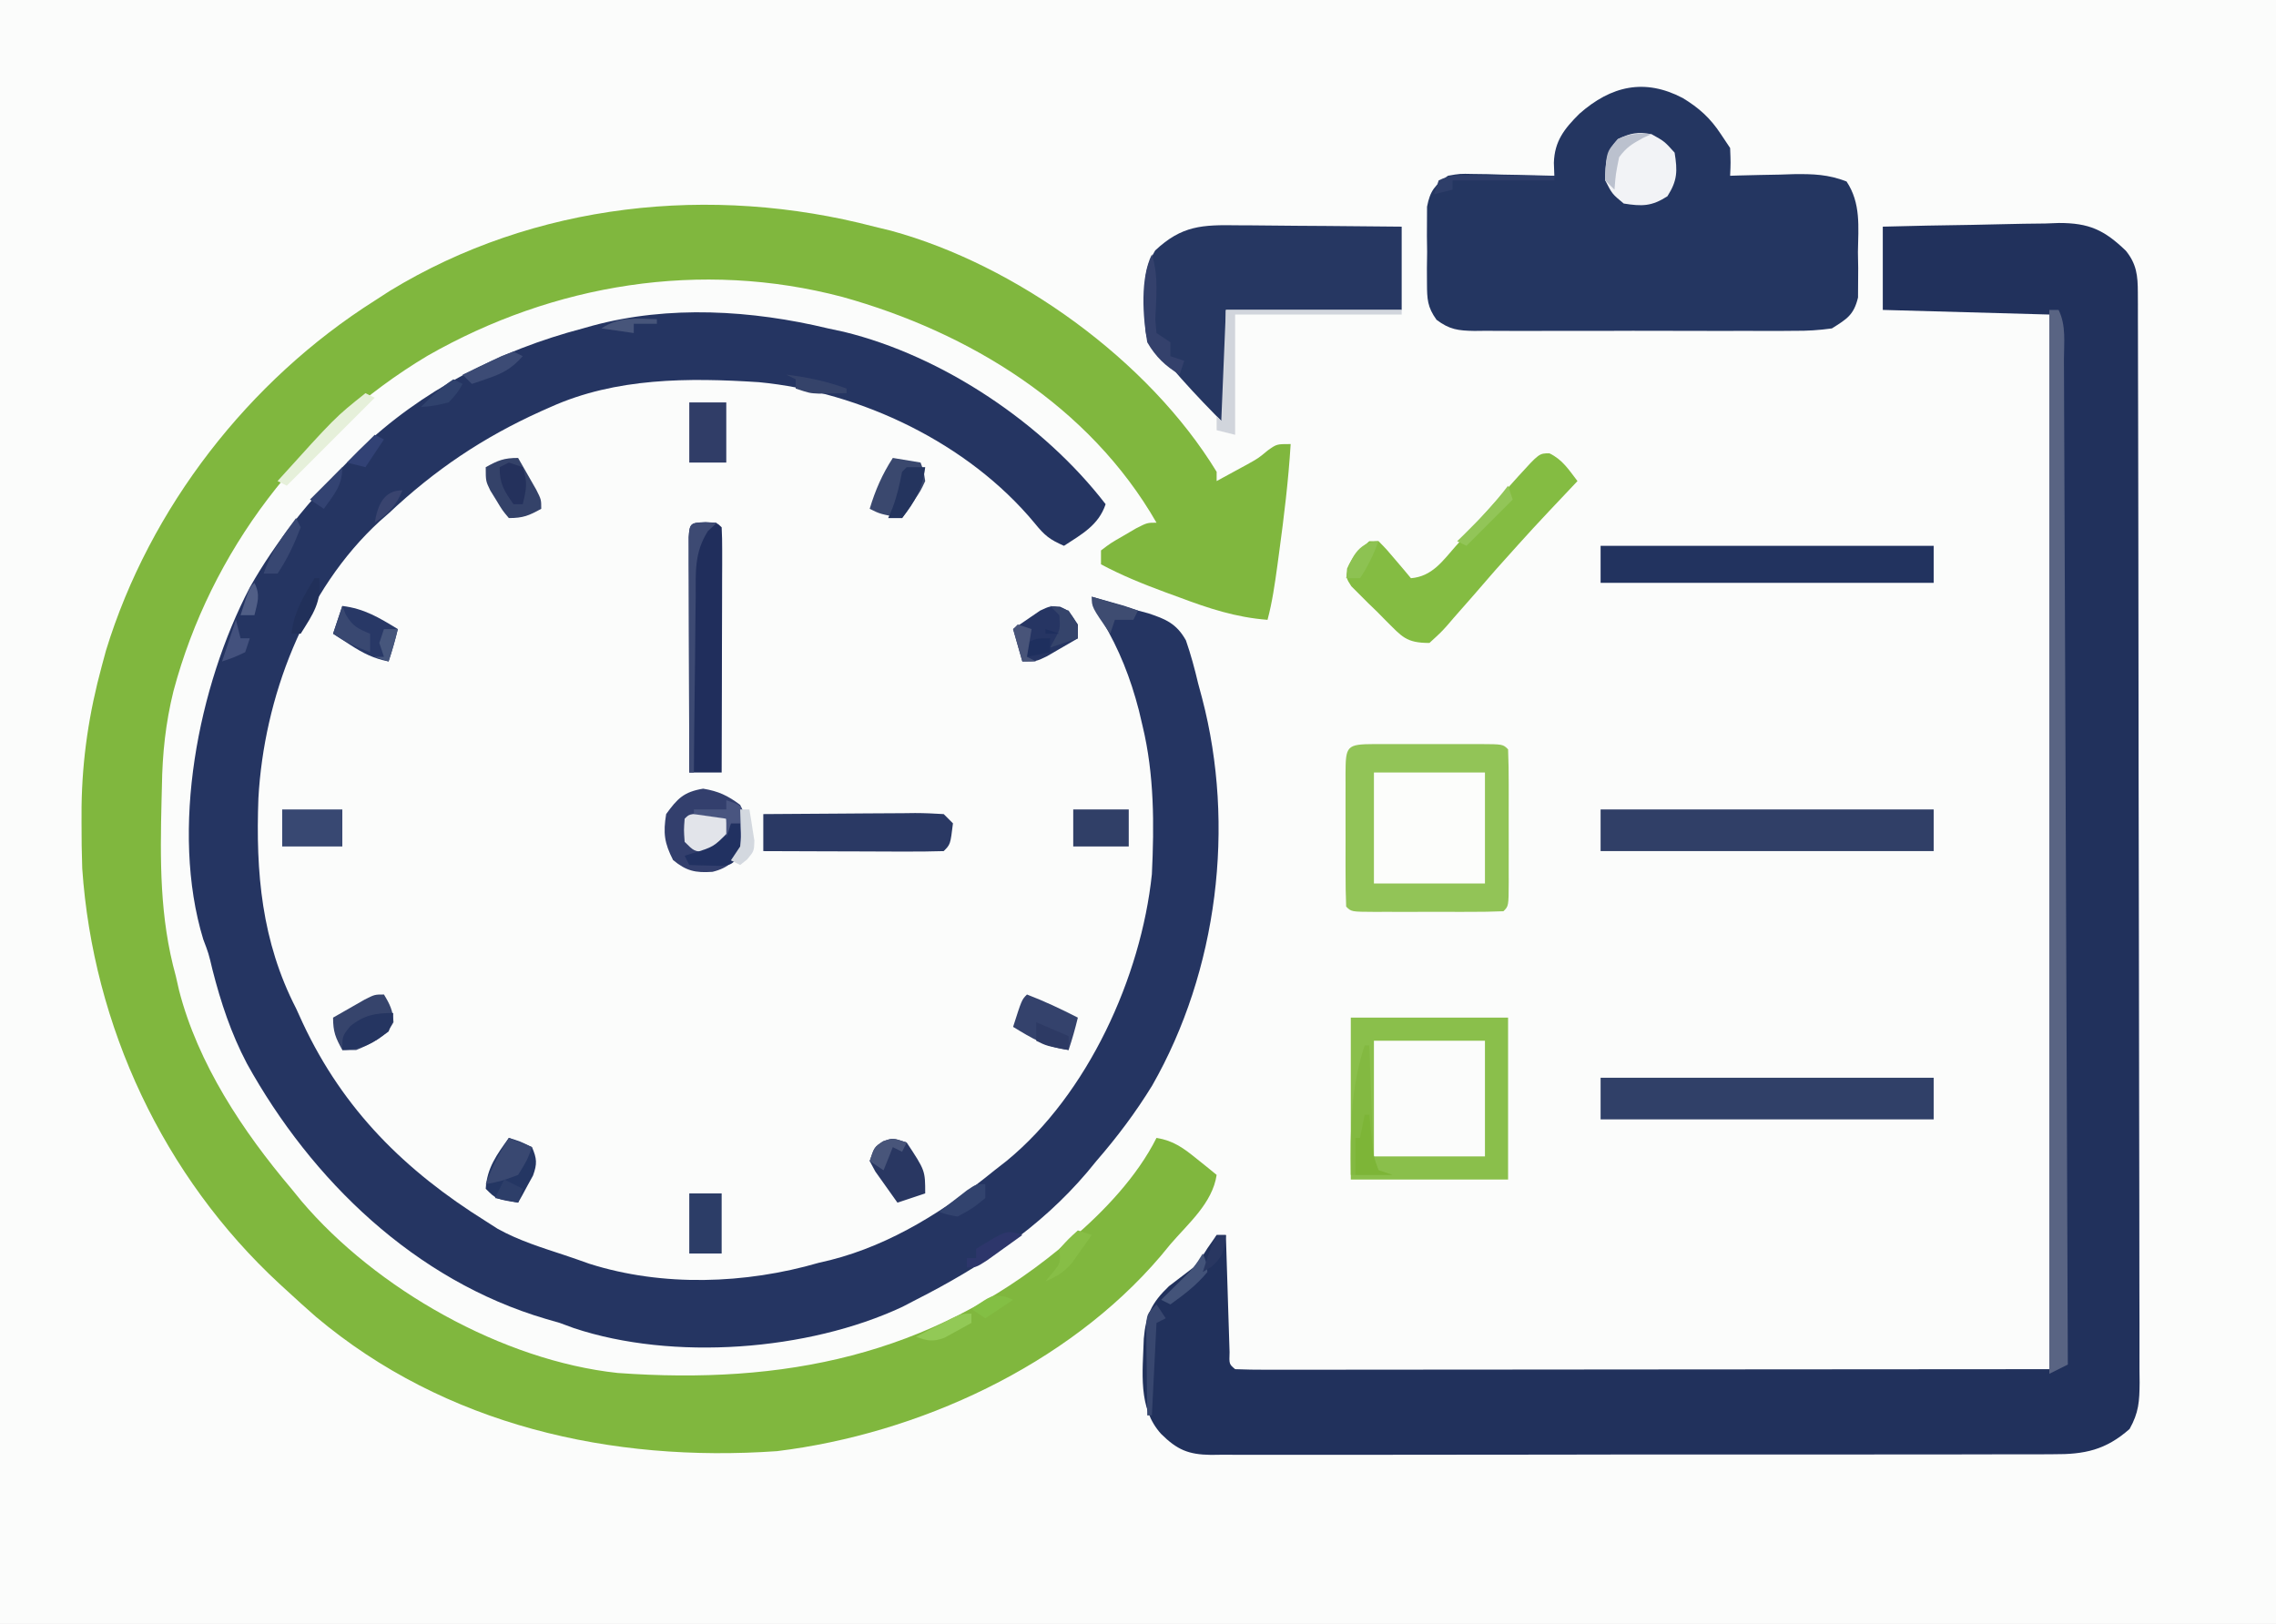
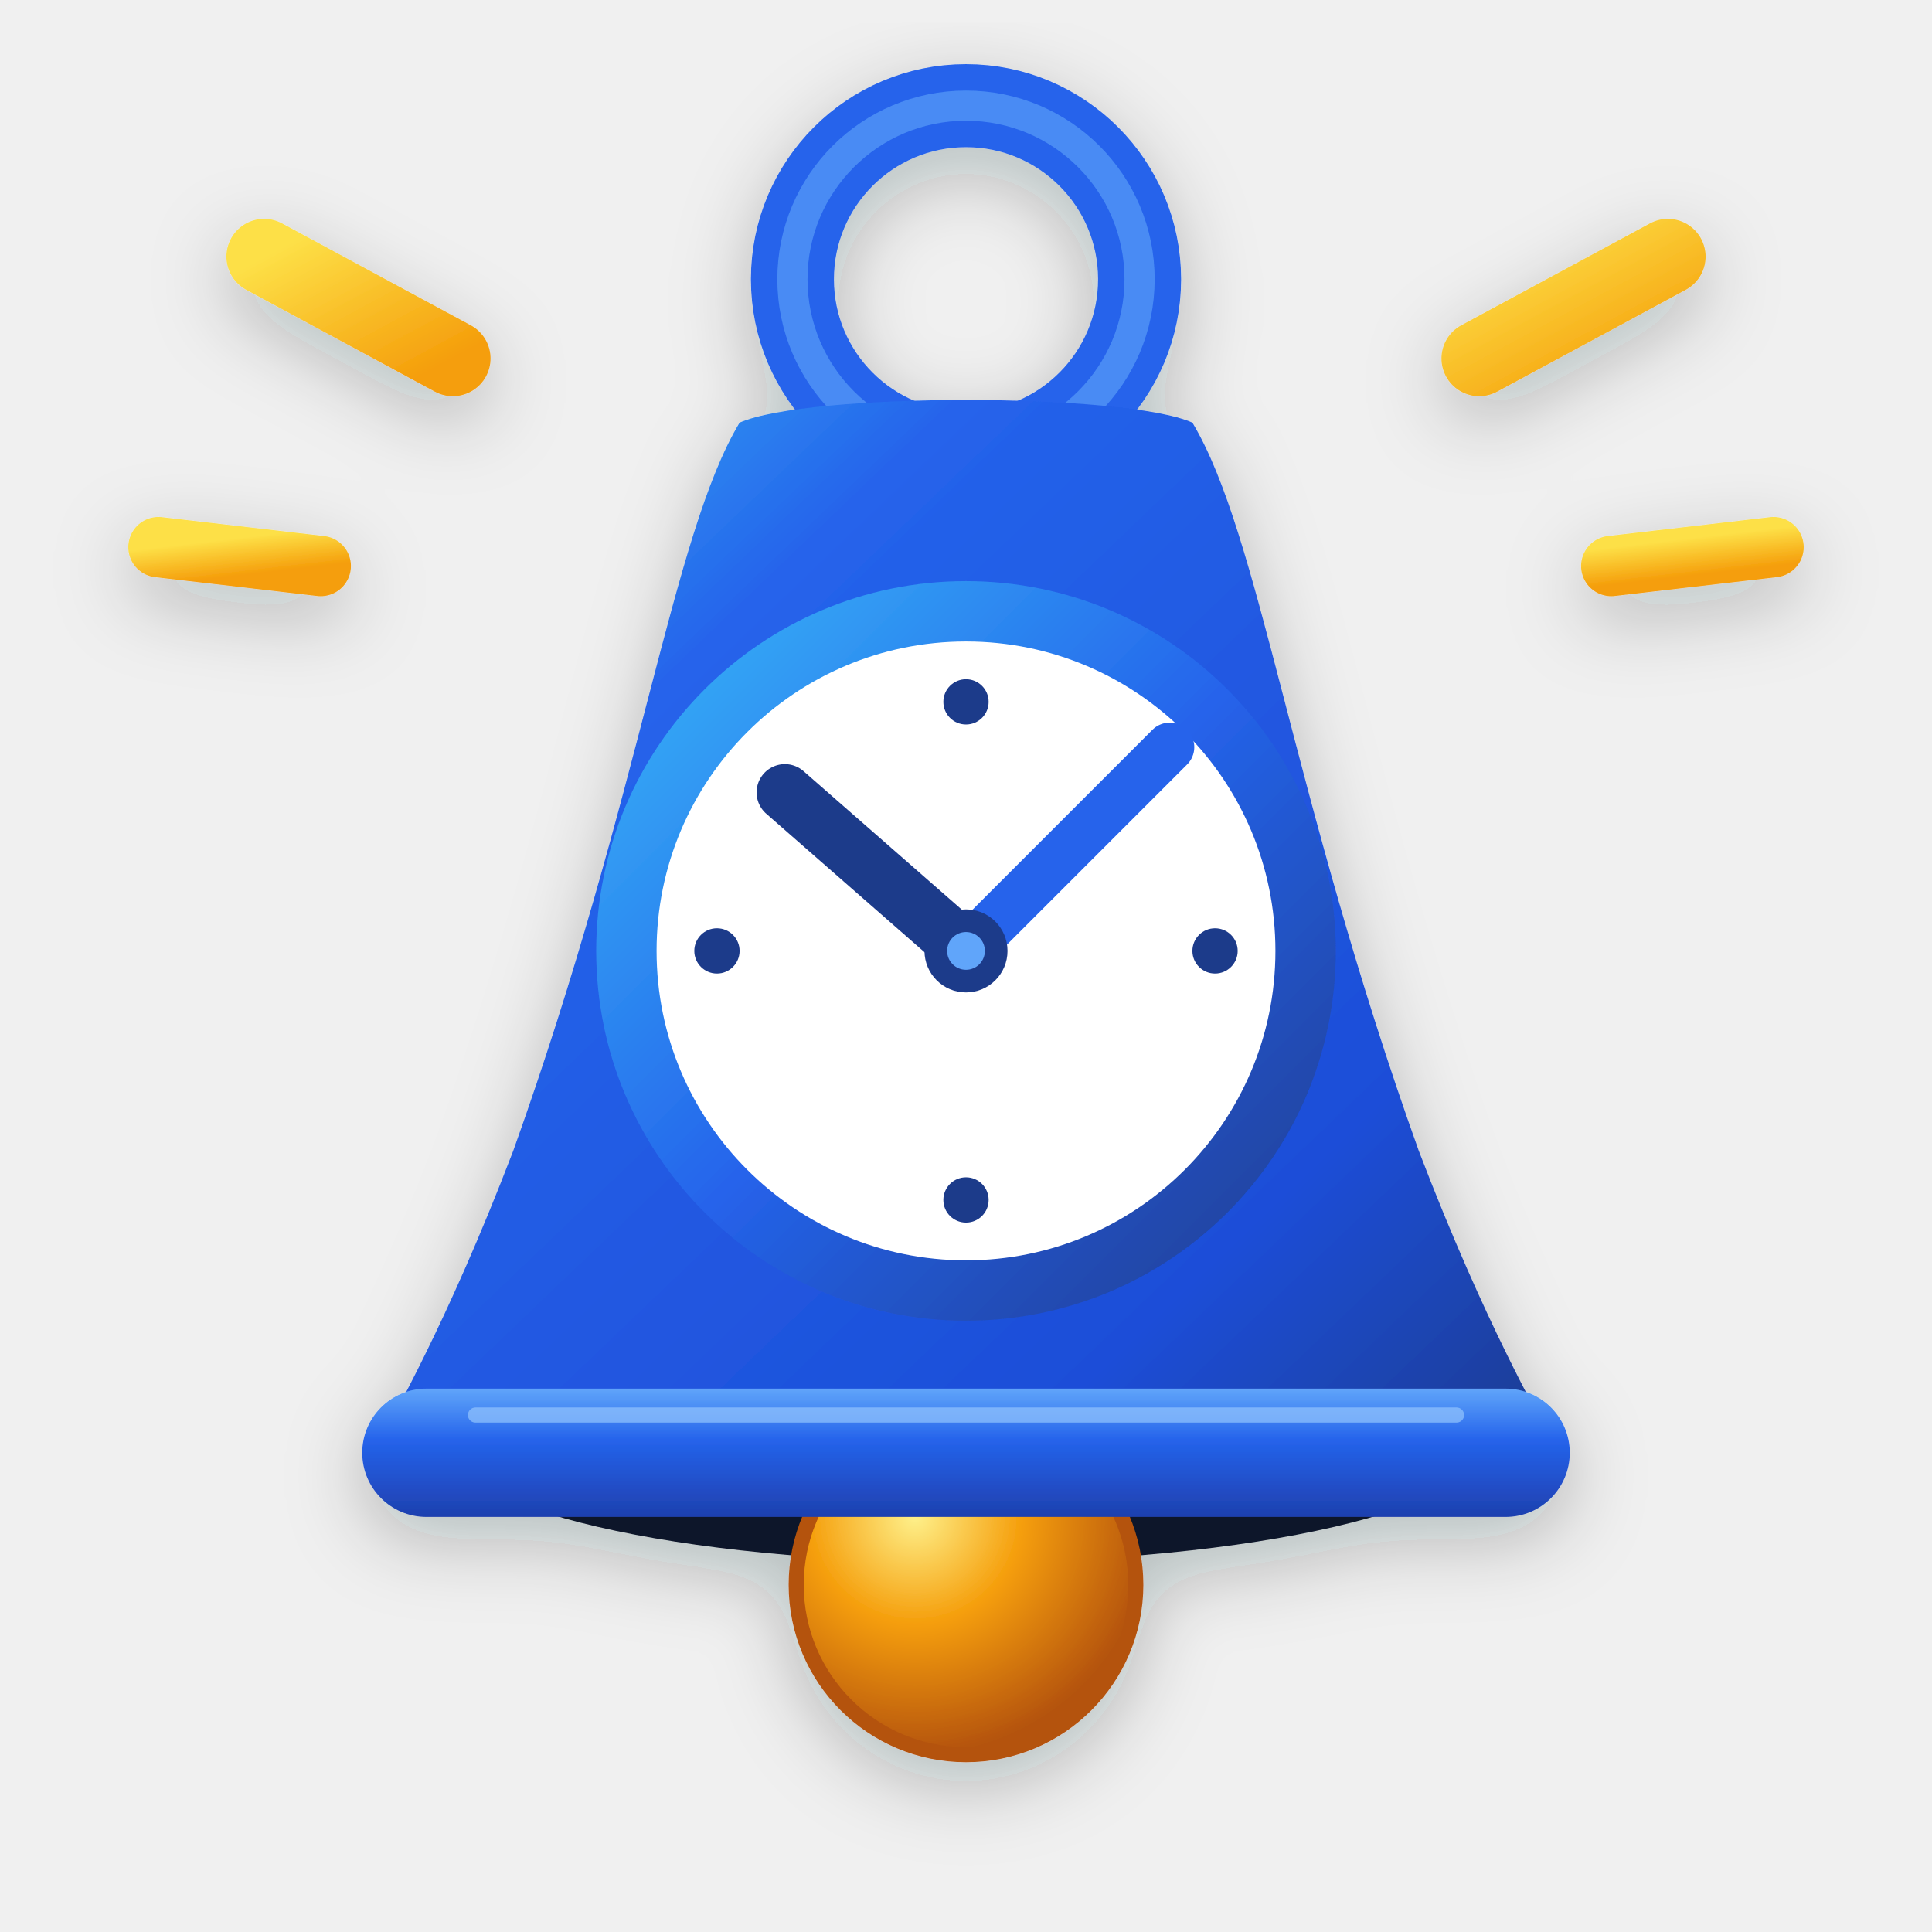
- <svg xmlns="http://www.w3.org/2000/svg" version="1.1" width="492" height="351">
-   <path d="M0 0 C162.36 0 324.72 0 492 0 C492 115.83 492 231.66 492 351 C329.64 351 167.28 351 0 351 C0 235.17 0 119.34 0 0 Z " fill="#FBFCFB" transform="translate(0,0)" />
-   <path d="M0 0 C1.189 0.289 2.377 0.578 3.602 0.875 C30.643 8.244 59.325 28.916 74 53 C74 53.66 74 54.32 74 55 C75.419 54.233 76.835 53.461 78.25 52.688 C79.039 52.258 79.828 51.829 80.641 51.387 C83.029 50.056 83.029 50.056 85.109 48.332 C87 47 87 47 90 47 C89.518 54.884 88.564 62.677 87.5 70.5 C87.369 71.468 87.239 72.435 87.104 73.432 C86.562 77.349 86.023 81.175 85 85 C78.142 84.465 72.291 82.541 65.875 80.125 C64.912 79.773 63.949 79.421 62.957 79.059 C58.152 77.281 53.519 75.419 49 73 C49 72.01 49 71.02 49 70 C51.117 68.395 51.117 68.395 53.875 66.812 C54.78 66.283 55.685 65.753 56.617 65.207 C59 64 59 64 61 64 C46.506 38.753 20.545 22.833 -6.891 15.195 C-37.456 7.131 -69.323 12.337 -96.578 27.91 C-123.472 43.975 -143.426 70.157 -151.498 100.396 C-153.199 107.266 -153.903 113.927 -154 121 C-154.036 122.433 -154.036 122.433 -154.074 123.894 C-154.392 136.963 -154.516 149.323 -151 162 C-150.768 163.018 -150.536 164.037 -150.297 165.086 C-146.215 180.974 -136.504 195.604 -126 208 C-125.285 208.878 -124.569 209.756 -123.832 210.66 C-107.695 229.678 -80.374 245.15 -55.476 247.821 C-19.654 250.407 11.828 244.086 40 221 C40.862 220.303 41.725 219.605 42.613 218.887 C49.612 212.933 56.842 205.317 61 197 C64.705 197.603 66.86 199.225 69.75 201.562 C70.549 202.203 71.348 202.844 72.172 203.504 C72.775 203.998 73.378 204.491 74 205 C73.092 211.103 67.865 215.492 64 220 C63.305 220.843 62.61 221.686 61.895 222.555 C41.748 246.216 9.483 260.991 -21.043 264.723 C-56.782 267.228 -92.79 259.168 -120.688 235.688 C-122.825 233.826 -124.919 231.924 -127 230 C-127.512 229.532 -128.023 229.064 -128.55 228.583 C-153.667 205.377 -168.886 172.866 -171.223 138.749 C-171.338 135.475 -171.38 132.213 -171.375 128.938 C-171.373 127.771 -171.372 126.604 -171.37 125.402 C-171.224 114.916 -169.743 105.104 -167 95 C-166.7 93.889 -166.399 92.778 -166.09 91.633 C-156.628 60.749 -135.203 33.212 -108 16 C-106.929 15.306 -105.858 14.613 -104.754 13.898 C-73.46 -5.195 -35.209 -9.209 0 0 Z " fill="#80B73E" transform="translate(189,49)" />
-   <path d="M0 0 C6.404 -0.174 12.808 -0.3 19.214 -0.385 C21.391 -0.42 23.567 -0.467 25.743 -0.528 C28.881 -0.613 32.017 -0.653 35.156 -0.684 C36.604 -0.738 36.604 -0.738 38.08 -0.793 C44.575 -0.797 47.849 0.695 52.534 5.2 C54.877 8.077 55.126 10.639 55.134 14.213 C55.139 15.076 55.143 15.939 55.148 16.829 C55.148 17.778 55.147 18.727 55.147 19.704 C55.151 20.712 55.155 21.72 55.158 22.758 C55.169 26.15 55.173 29.543 55.177 32.935 C55.183 35.361 55.19 37.787 55.197 40.212 C55.216 47.502 55.227 54.792 55.236 62.082 C55.24 65.514 55.245 68.947 55.251 72.379 C55.268 83.787 55.282 95.194 55.289 106.602 C55.291 109.562 55.293 112.522 55.295 115.481 C55.296 116.217 55.296 116.953 55.297 117.711 C55.305 129.635 55.33 141.559 55.363 153.483 C55.396 165.722 55.414 177.961 55.417 190.2 C55.419 197.074 55.428 203.947 55.453 210.82 C55.477 217.283 55.481 223.745 55.471 230.208 C55.47 232.583 55.477 234.958 55.49 237.333 C55.508 240.569 55.501 243.805 55.488 247.042 C55.499 247.986 55.51 248.931 55.521 249.904 C55.481 253.93 55.35 256.38 53.345 259.935 C48.175 264.488 43.607 265.442 36.871 265.388 C36.069 265.393 35.267 265.398 34.441 265.404 C31.762 265.418 29.085 265.411 26.406 265.404 C24.482 265.41 22.558 265.417 20.635 265.425 C15.416 265.443 10.197 265.442 4.978 265.436 C0.622 265.433 -3.735 265.439 -8.092 265.445 C-18.367 265.459 -28.643 265.457 -38.918 265.446 C-49.522 265.435 -60.126 265.449 -70.731 265.475 C-79.835 265.498 -88.939 265.504 -98.043 265.498 C-103.481 265.495 -108.919 265.497 -114.356 265.515 C-119.468 265.53 -124.578 265.526 -129.69 265.507 C-131.566 265.504 -133.443 265.507 -135.319 265.517 C-137.879 265.53 -140.438 265.519 -142.998 265.501 C-143.742 265.511 -144.486 265.52 -145.253 265.53 C-150.128 265.461 -152.549 264.418 -156 261 C-161.08 255.42 -159.963 247.534 -159.75 240.395 C-159.307 235.329 -158.066 232.654 -154.312 229.062 C-152.552 227.695 -150.782 226.34 -149 225 C-147.295 222.937 -147.295 222.937 -146 220.875 C-145.34 219.926 -144.68 218.977 -144 218 C-143.34 218 -142.68 218 -142 218 C-141.975 218.843 -141.95 219.686 -141.924 220.554 C-141.829 223.672 -141.73 226.79 -141.628 229.908 C-141.584 231.259 -141.543 232.61 -141.503 233.962 C-141.445 235.9 -141.381 237.839 -141.316 239.777 C-141.28 240.945 -141.243 242.113 -141.205 243.316 C-141.299 245.918 -141.299 245.918 -140 247 C-137.734 247.097 -135.466 247.122 -133.198 247.12 C-132.48 247.121 -131.762 247.122 -131.023 247.123 C-128.592 247.125 -126.161 247.119 -123.73 247.114 C-121.968 247.113 -120.206 247.113 -118.443 247.114 C-113.707 247.114 -108.971 247.108 -104.235 247.101 C-99.797 247.096 -95.359 247.095 -90.921 247.095 C-77.927 247.089 -64.932 247.075 -51.938 247.062 C-22.918 247.042 6.101 247.021 36 247 C36 171.76 36 96.52 36 19 C24.12 18.67 12.24 18.34 0 18 C0 12.06 0 6.12 0 0 Z " fill="#21315C" transform="translate(407,49)" />
-   <path d="M0 0 C1.7 0.365 1.7 0.365 3.434 0.738 C24.843 5.961 46.612 20.605 60 38 C58.483 42.55 54.831 44.501 51 47 C47.909 45.637 46.85 44.814 44.625 42.062 C30.322 24.813 7.099 13.731 -14.942 11.623 C-30.181 10.639 -45.868 10.631 -60 17 C-60.69 17.305 -61.379 17.611 -62.09 17.925 C-74.626 23.596 -84.965 30.552 -95 40 C-95.606 40.53 -96.212 41.06 -96.836 41.605 C-113.189 56.538 -121.954 79.976 -123.143 101.594 C-123.734 117.646 -122.456 132.51 -115 147 C-114.279 148.58 -114.279 148.58 -113.543 150.191 C-104.743 168.967 -91.456 182.09 -74 193 C-73.157 193.54 -72.314 194.08 -71.445 194.637 C-66.857 197.194 -61.873 198.727 -56.898 200.368 C-55.122 200.959 -53.357 201.584 -51.594 202.211 C-35.791 207.229 -17.838 206.605 -2 202 C-1.175 201.807 -0.35 201.613 0.5 201.414 C13.766 198.054 25.513 190.544 36 182 C36.868 181.323 37.735 180.646 38.629 179.949 C56.134 165.559 67.66 140.268 70 118 C70.513 107.271 70.524 96.484 68 86 C67.598 84.293 67.598 84.293 67.188 82.551 C65.364 75.523 62.97 69.456 59.27 63.207 C58 61 58 61 57 58 C58.482 58.408 59.96 58.827 61.438 59.25 C62.261 59.482 63.085 59.714 63.934 59.953 C64.946 60.299 65.957 60.644 67 61 C67.731 61.194 68.462 61.389 69.215 61.589 C73.029 62.847 75.361 63.852 77.361 67.444 C78.432 70.522 79.251 73.579 80 76.75 C80.285 77.81 80.57 78.869 80.863 79.961 C88.075 107.508 84.253 138.843 70.062 163.688 C66.48 169.522 62.482 174.833 58 180 C57.336 180.808 56.672 181.616 55.988 182.449 C45.747 194.508 32.996 202.888 19 210 C18.029 210.504 17.059 211.008 16.059 211.527 C-4.366 221.086 -33.622 223.223 -54.941 216.125 C-56.455 215.568 -56.455 215.568 -58 215 C-58.999 214.711 -59.998 214.423 -61.027 214.125 C-89.254 205.817 -111.651 184.173 -125.635 158.911 C-129.045 152.408 -131.252 145.77 -133.062 138.672 C-133.912 135.092 -133.912 135.092 -135.062 132.078 C-142.278 108.386 -136.168 77.357 -125 56 C-119.283 45.897 -112.179 37.191 -104 29 C-103.149 28.138 -102.298 27.275 -101.422 26.387 C-87.911 13.382 -71.071 4.747 -53 0 C-52.316 -0.193 -51.631 -0.387 -50.926 -0.586 C-34.431 -5.058 -16.448 -3.961 0 0 Z " fill="#253562" transform="translate(179,71)" />
-   <path d="M0 0 C3.532 2.146 5.954 4.323 8.25 7.812 C9.24 9.297 9.24 9.297 10.25 10.812 C10.375 14 10.375 14 10.25 16.812 C10.89 16.792 11.531 16.771 12.19 16.749 C15.106 16.666 18.021 16.614 20.938 16.562 C22.449 16.512 22.449 16.512 23.99 16.461 C28.188 16.406 31.483 16.514 35.418 18.047 C38.536 22.754 37.968 27.808 37.875 33.312 C37.894 34.453 37.914 35.594 37.934 36.77 C37.927 37.867 37.921 38.964 37.914 40.094 C37.908 41.095 37.903 42.096 37.897 43.127 C36.988 46.9 35.513 47.762 32.25 49.812 C29.41 50.2 26.962 50.361 24.127 50.33 C23.323 50.337 22.519 50.344 21.691 50.351 C19.042 50.369 16.395 50.357 13.746 50.344 C11.902 50.346 10.058 50.35 8.214 50.355 C4.353 50.361 0.492 50.353 -3.369 50.334 C-8.318 50.311 -13.266 50.324 -18.215 50.348 C-22.021 50.363 -25.828 50.358 -29.634 50.348 C-31.459 50.345 -33.284 50.348 -35.109 50.358 C-37.658 50.368 -40.207 50.352 -42.756 50.33 C-43.51 50.338 -44.264 50.346 -45.041 50.355 C-48.51 50.298 -50.413 50.067 -53.217 47.948 C-55.198 45.189 -55.266 43.473 -55.281 40.094 C-55.286 38.997 -55.292 37.9 -55.297 36.77 C-55.281 35.629 -55.266 34.488 -55.25 33.312 C-55.265 32.172 -55.281 31.031 -55.297 29.855 C-55.292 28.758 -55.287 27.661 -55.281 26.531 C-55.277 25.53 -55.272 24.529 -55.268 23.498 C-54.601 20.04 -53.588 18.865 -50.75 16.812 C-48.185 16.358 -48.185 16.358 -45.328 16.422 C-43.791 16.441 -43.791 16.441 -42.223 16.461 C-40.627 16.511 -40.627 16.511 -39 16.562 C-37.382 16.59 -37.382 16.59 -35.73 16.617 C-33.069 16.664 -30.41 16.73 -27.75 16.812 C-27.8 15.422 -27.8 15.422 -27.852 14.004 C-27.702 9.313 -25.604 6.657 -22.324 3.395 C-15.446 -2.666 -8.216 -4.297 0 0 Z " fill="#243661" transform="translate(363.75,21.1875)" />
-   <path d="M0 0 C0.714 0.002 1.427 0.004 2.162 0.006 C2.891 0.005 3.62 0.004 4.37 0.003 C5.914 0.003 7.457 0.004 9.001 0.009 C11.371 0.014 13.741 0.009 16.111 0.002 C17.608 0.003 19.104 0.004 20.6 0.006 C21.313 0.004 22.027 0.002 22.762 0 C27.766 0.024 27.766 0.024 28.881 1.139 C28.982 3.648 29.021 6.129 29.014 8.639 C29.015 9.39 29.016 10.141 29.017 10.914 C29.017 12.505 29.016 14.095 29.011 15.686 C29.006 18.129 29.011 20.571 29.018 23.014 C29.017 24.556 29.016 26.097 29.014 27.639 C29.016 28.374 29.018 29.11 29.02 29.867 C28.996 35.024 28.996 35.024 27.881 36.139 C25.444 36.24 23.037 36.279 20.6 36.272 C19.871 36.273 19.142 36.274 18.392 36.275 C16.848 36.275 15.305 36.273 13.761 36.269 C11.391 36.264 9.021 36.269 6.651 36.276 C5.154 36.275 3.658 36.274 2.162 36.272 C1.092 36.275 1.092 36.275 0 36.278 C-5.004 36.254 -5.004 36.254 -6.119 35.139 C-6.22 32.63 -6.259 30.149 -6.252 27.639 C-6.253 26.888 -6.254 26.137 -6.255 25.364 C-6.255 23.773 -6.254 22.183 -6.249 20.592 C-6.244 18.149 -6.249 15.707 -6.256 13.264 C-6.255 11.722 -6.254 10.181 -6.252 8.639 C-6.254 7.904 -6.256 7.168 -6.258 6.41 C-6.23 0.381 -6.046 0.029 0 0 Z " fill="#92C457" transform="translate(297.119,160.8611)" />
-   <path d="M0 0 C1.014 0.004 2.028 0.008 3.073 0.013 C6.303 0.03 9.532 0.067 12.762 0.105 C14.955 0.121 17.148 0.134 19.342 0.146 C24.711 0.18 30.08 0.231 35.449 0.293 C35.449 6.233 35.449 12.173 35.449 18.293 C22.909 18.293 10.369 18.293 -2.551 18.293 C-2.551 26.543 -2.551 34.793 -2.551 43.293 C-5.879 39.965 -9.057 36.673 -12.176 33.168 C-15.026 29.861 -15.026 29.861 -18.297 27.012 C-20.477 24.023 -20.021 20.475 -19.988 16.918 C-20.008 16.163 -20.028 15.407 -20.049 14.629 C-20.046 10.834 -19.828 8.755 -17.836 5.441 C-12.073 0.023 -7.63 -0.121 0 0 Z " fill="#263762" transform="translate(267.5508,48.70703)" />
-   <path d="M0 0 C23.76 0 47.52 0 72 0 C72 2.97 72 5.94 72 9 C48.24 9 24.48 9 0 9 C0 6.03 0 3.06 0 0 Z " fill="#304068" transform="translate(346,233)" />
-   <path d="M0 0 C23.76 0 47.52 0 72 0 C72 2.97 72 5.94 72 9 C48.24 9 24.48 9 0 9 C0 6.03 0 3.06 0 0 Z " fill="#303F67" transform="translate(346,175)" />
-   <path d="M0 0 C2.841 1.377 4.162 3.525 6.062 6 C5.481 6.619 5.481 6.619 4.888 7.25 C-3.489 16.109 -3.489 16.109 -11.625 25.188 C-12.13 25.769 -12.636 26.35 -13.156 26.949 C-14.18 28.128 -15.203 29.308 -16.223 30.491 C-17.679 32.171 -19.151 33.836 -20.625 35.5 C-21.089 36.042 -21.554 36.583 -22.032 37.141 C-23.387 38.656 -23.387 38.656 -25.938 41 C-31.029 41 -31.86 39.62 -35.314 36.219 C-35.953 35.569 -36.592 34.919 -37.25 34.25 C-37.908 33.616 -38.566 32.982 -39.244 32.328 C-39.861 31.709 -40.478 31.091 -41.113 30.453 C-41.68 29.888 -42.246 29.322 -42.829 28.739 C-43.938 27 -43.938 27 -43.735 24.925 C-42.647 22.299 -41.088 20.825 -38.938 19 C-38.278 19 -37.617 19 -36.938 19 C-35.211 20.75 -35.211 20.75 -33.312 23 C-32.681 23.742 -32.049 24.485 -31.398 25.25 C-30.675 26.116 -30.675 26.116 -29.938 27 C-25.37 26.642 -23.08 23.28 -20.25 20.062 C-19.725 19.48 -19.201 18.898 -18.66 18.297 C-17.079 16.538 -15.508 14.77 -13.938 13 C-13.045 12.006 -12.152 11.012 -11.258 10.02 C-9.76 8.358 -8.266 6.693 -6.777 5.023 C-2.21 0 -2.21 0 0 0 Z " fill="#84BC42" transform="translate(334.9375,98)" />
-   <path d="M0 0 C11.22 0 22.44 0 34 0 C34 11.55 34 23.1 34 35 C22.78 35 11.56 35 0 35 C0 23.45 0 11.9 0 0 Z M5 5 C5 13.25 5 21.5 5 30 C12.92 30 20.84 30 29 30 C29 21.75 29 13.5 29 5 C21.08 5 13.16 5 5 5 Z " fill="#8ABF4B" transform="translate(292,220)" />
-   <path d="M0 0 C7.92 0 15.84 0 24 0 C24 7.92 24 15.84 24 24 C16.08 24 8.16 24 0 24 C0 16.08 0 8.16 0 0 Z " fill="#FCFDFB" transform="translate(297,167)" />
-   <path d="M0 0 C23.76 0 47.52 0 72 0 C72 2.64 72 5.28 72 8 C48.24 8 24.48 8 0 8 C0 5.36 0 2.72 0 0 Z " fill="#22335F" transform="translate(346,118)" />
-   <path d="M0 0 C0.66 0 1.32 0 2 0 C3.676 3.352 3.154 7.134 3.158 10.82 C3.163 11.745 3.168 12.67 3.173 13.622 C3.189 16.739 3.197 19.856 3.205 22.973 C3.215 25.2 3.225 27.427 3.235 29.654 C3.262 35.715 3.283 41.777 3.303 47.839 C3.325 54.168 3.353 60.496 3.379 66.825 C3.424 77.453 3.464 88.081 3.503 98.708 C3.542 109.656 3.583 120.604 3.628 131.552 C3.63 132.227 3.633 132.901 3.636 133.596 C3.65 136.98 3.663 140.364 3.677 143.748 C3.791 171.832 3.898 199.916 4 228 C2.02 228.99 2.02 228.99 0 230 C0 154.1 0 78.2 0 0 Z " fill="#596483" transform="translate(443,67)" />
-   <path d="M0 0 C2.5 0.125 2.5 0.125 3.5 1.125 C3.593 2.782 3.617 4.444 3.614 6.104 C3.613 7.165 3.613 8.226 3.613 9.319 C3.608 10.473 3.603 11.627 3.598 12.816 C3.596 13.991 3.595 15.166 3.593 16.377 C3.588 20.147 3.575 23.917 3.562 27.688 C3.557 30.236 3.553 32.785 3.549 35.334 C3.538 41.598 3.521 47.861 3.5 54.125 C1.19 54.125 -1.12 54.125 -3.5 54.125 C-3.525 46.595 -3.543 39.066 -3.555 31.536 C-3.56 28.972 -3.567 26.408 -3.575 23.844 C-3.588 20.168 -3.593 16.492 -3.598 12.816 C-3.603 11.662 -3.608 10.508 -3.613 9.319 C-3.613 8.258 -3.613 7.197 -3.614 6.104 C-3.616 5.164 -3.618 4.225 -3.62 3.257 C-3.445 0.148 -3.127 0.156 0 0 Z " fill="#202E5C" transform="translate(152.5,112.875)" />
-   <path d="M0 0 C5.518 -0.049 11.035 -0.086 16.553 -0.11 C18.431 -0.12 20.309 -0.134 22.187 -0.151 C24.882 -0.175 27.578 -0.186 30.273 -0.195 C31.116 -0.206 31.959 -0.216 32.827 -0.227 C34.886 -0.227 36.945 -0.123 39 0 C39.66 0.66 40.32 1.32 41 2 C40.444 6.556 40.444 6.556 39 8 C36.116 8.089 33.255 8.115 30.371 8.098 C29.075 8.096 29.075 8.096 27.752 8.093 C24.981 8.088 22.209 8.075 19.438 8.062 C17.563 8.057 15.689 8.053 13.814 8.049 C9.21 8.038 4.605 8.021 0 8 C0 5.36 0 2.72 0 0 Z " fill="#2A3964" transform="translate(165,176)" />
-   <path d="M0 0 C3.33 0.555 5.301 1.495 8 3.5 C9.569 6.639 9.352 9.039 9 12.5 C7.001 15.436 5.555 17.121 2.027 17.98 C-1.676 18.237 -3.64 17.797 -6.5 15.438 C-8.395 11.727 -8.662 9.616 -8 5.5 C-5.546 2.108 -4.164 0.694 0 0 Z " fill="#333F6D" transform="translate(152,170.5)" />
-   <path d="M0 0 C2.812 1.562 2.812 1.562 5 4 C5.637 7.966 5.62 10.033 3.438 13.438 C0.033 15.62 -2.034 15.637 -6 15 C-8.5 12.938 -8.5 12.938 -10 10 C-10 6.151 -9.866 3.959 -7.25 1.062 C-4.483 -0.244 -3.027 -0.517 0 0 Z " fill="#F2F3F6" transform="translate(357,29)" />
-   <path d="M0 0 C4.29 0 8.58 0 13 0 C13 2.64 13 5.28 13 8 C8.71 8 4.42 8 0 8 C0 5.36 0 2.72 0 0 Z " fill="#384872" transform="translate(61,175)" />
-   <path d="M0 0 C2.64 0 5.28 0 8 0 C8 4.29 8 8.58 8 13 C5.36 13 2.72 13 0 13 C0 8.71 0 4.42 0 0 Z " fill="#303D67" transform="translate(149,87)" />
-   <path d="M0 0 C2.97 0.495 2.97 0.495 6 1 C6.652 2.734 6.652 2.734 7 5 C6.004 7.141 6.004 7.141 4.562 9.25 C4.089 9.956 3.616 10.663 3.129 11.391 C2.756 11.922 2.384 12.453 2 13 C-2.75 12.125 -2.75 12.125 -5 11 C-3.775 6.947 -2.301 3.556 0 0 Z " fill="#3A486E" transform="translate(193,99)" />
-   <path d="M0 0 C4 6.057 4 6.057 4 11 C2.02 11.66 0.04 12.32 -2 13 C-3.033 11.571 -4.051 10.132 -5.062 8.688 C-5.631 7.887 -6.199 7.086 -6.785 6.262 C-7.186 5.515 -7.587 4.769 -8 4 C-7 1 -7 1 -5.125 -0.25 C-3 -1 -3 -1 0 0 Z " fill="#293762" transform="translate(196,247)" />
-   <path d="M0 0 C3.791 1.45 7.387 3.152 11 5 C10.424 7.386 9.778 9.667 9 12 C4.245 11.424 1.03 9.449 -3 7 C-1.125 1.125 -1.125 1.125 0 0 Z " fill="#34426C" transform="translate(222,215)" />
-   <path d="M0 0 C1.859 0.84 1.859 0.84 3.859 3.84 C3.859 4.83 3.859 5.82 3.859 6.84 C2.426 7.681 0.988 8.513 -0.453 9.34 C-1.254 9.804 -2.054 10.268 -2.879 10.746 C-5.141 11.84 -5.141 11.84 -8.141 11.84 C-8.801 9.53 -9.461 7.22 -10.141 4.84 C-8.901 3.97 -7.649 3.12 -6.391 2.277 C-5.695 1.802 -4.998 1.326 -4.281 0.836 C-2.141 -0.16 -2.141 -0.16 0 0 Z " fill="#263563" transform="translate(229.1406,131.1602)" />
-   <path d="M0 0 C3.96 0 7.92 0 12 0 C12 2.64 12 5.28 12 8 C8.04 8 4.08 8 0 8 C0 5.36 0 2.72 0 0 Z " fill="#303F67" transform="translate(232,175)" />
-   <path d="M0 0 C4.755 0.576 7.97 2.551 12 5 C11.424 7.386 10.778 9.667 10 12 C6.781 11.369 4.492 10.22 1.75 8.438 C1.044 7.982 0.337 7.527 -0.391 7.059 C-1.187 6.535 -1.187 6.535 -2 6 C-1.34 4.02 -0.68 2.04 0 0 Z " fill="#283866" transform="translate(74,131)" />
-   <path d="M0 0 C12.54 0 25.08 0 38 0 C38 0.33 38 0.66 38 1 C26.12 1 14.24 1 2 1 C2 9.58 2 18.16 2 27 C0.68 26.67 -0.64 26.34 -2 26 C-2 25.01 -2 24.02 -2 23 C-1.67 23.33 -1.34 23.66 -1 24 C-0.67 16.08 -0.34 8.16 0 0 Z " fill="#D1D5DC" transform="translate(265,67)" />
-   <path d="M0 0 C1.26 2.075 1.986 3.555 2.062 6 C0.357 9.211 -2.697 10.644 -6 12 C-6.99 12 -7.98 12 -9 12 C-10.461 9.353 -11 8.106 -11 5 C-9.545 4.162 -8.086 3.329 -6.625 2.5 C-5.813 2.036 -5.001 1.572 -4.164 1.094 C-2 0 -2 0 0 0 Z " fill="#36446C" transform="translate(83,215)" />
-   <path d="M0 0 C2.438 0.75 2.438 0.75 5 2 C6.063 4.466 6.145 5.6 5.223 8.141 C4.84 8.837 4.457 9.533 4.062 10.25 C3.682 10.956 3.302 11.663 2.91 12.391 C2.61 12.922 2.309 13.453 2 14 C-2.75 13.25 -2.75 13.25 -5 11 C-4.75 6.5 -2.582 3.582 0 0 Z " fill="#243663" transform="translate(110,246)" />
-   <path d="M0 0 C0.838 1.455 1.671 2.914 2.5 4.375 C2.964 5.187 3.428 5.999 3.906 6.836 C5 9 5 9 5 11 C2.353 12.461 1.106 13 -2 13 C-3.387 11.355 -3.387 11.355 -4.688 9.188 C-5.124 8.48 -5.561 7.772 -6.012 7.043 C-7 5 -7 5 -7 2 C-4.353 0.539 -3.106 0 0 0 Z " fill="#344269" transform="translate(112,99)" />
-   <path d="M0 0 C2.31 0 4.62 0 7 0 C7 4.29 7 8.58 7 13 C4.69 13 2.38 13 0 13 C0 8.71 0 4.42 0 0 Z " fill="#2C3D67" transform="translate(149,258)" />
-   <path d="M0 0 C0.33 0 0.66 0 1 0 C1.025 0.711 1.05 1.423 1.076 2.156 C1.192 5.375 1.315 8.594 1.438 11.812 C1.477 12.932 1.516 14.052 1.557 15.205 C1.599 16.278 1.64 17.351 1.684 18.457 C1.72 19.447 1.757 20.437 1.795 21.456 C1.908 24.122 1.908 24.122 3 27 C3.99 27.33 4.98 27.66 6 28 C3.03 28 0.06 28 -3 28 C-3.138 18.449 -3.044 9.132 0 0 Z " fill="#83B941" transform="translate(295,226)" />
-   <path d="M0 0 C1.207 0.031 1.207 0.031 2.438 0.062 C1.466 0.953 1.466 0.953 0.476 1.862 C-2.517 6.561 -2.165 10.803 -2.172 16.27 C-2.188 17.35 -2.205 18.431 -2.222 19.544 C-2.27 22.988 -2.292 26.431 -2.312 29.875 C-2.341 32.213 -2.371 34.551 -2.402 36.889 C-2.476 42.613 -2.528 48.338 -2.562 54.062 C-2.893 54.062 -3.223 54.062 -3.562 54.062 C-3.588 46.533 -3.605 39.003 -3.617 31.473 C-3.622 28.91 -3.629 26.346 -3.638 23.782 C-3.65 20.106 -3.656 16.43 -3.66 12.754 C-3.665 11.6 -3.67 10.446 -3.676 9.256 C-3.676 8.195 -3.676 7.134 -3.676 6.041 C-3.678 5.102 -3.68 4.163 -3.683 3.195 C-3.505 0.046 -3.175 0.077 0 0 Z " fill="#3D4A73" transform="translate(152.5625,112.9375)" />
-   <path d="M0 0 C3.062 0.125 3.062 0.125 5.062 1.125 C5.188 3.5 5.188 3.5 5.062 6.125 C3.062 8.125 3.062 8.125 0.562 8.375 C-1.938 8.125 -1.938 8.125 -3.938 6.125 C-4.125 3.562 -4.125 3.562 -3.938 1.125 C-2.938 0.125 -2.938 0.125 0 0 Z " fill="#E2E4EA" transform="translate(151.9375,175.875)" />
-   <path d="M0 0 C0.66 0.33 1.32 0.66 2 1 C-4.27 7.27 -10.54 13.54 -17 20 C-17.66 19.67 -18.32 19.34 -19 19 C-6.515 5.182 -6.515 5.182 0 0 Z " fill="#E6F0DA" transform="translate(79,85)" />
-   <path d="M0 0 C0.66 0 1.32 0 2 0 C2.125 3.375 2.125 3.375 2 7 C0 9 0 9 -2.164 9.195 C-3.382 9.161 -3.382 9.161 -4.625 9.125 C-5.442 9.107 -6.26 9.089 -7.102 9.07 C-7.728 9.047 -8.355 9.024 -9 9 C-9.33 8.34 -9.66 7.68 -10 7 C-9.446 6.83 -8.891 6.66 -8.32 6.484 C-3.749 5.092 -3.749 5.092 -0.5 1.812 C-0.335 1.214 -0.17 0.616 0 0 Z " fill="#213161" transform="translate(158,178)" />
-   <path d="M0 0 C0 3 0 3 0 3 Z M5 2 C4.938 3.75 4.938 3.75 4 6 C0.784 8.447 -1.924 10 -6 10 C-6 7 -6 7 -4.312 4.875 C-1.287 2.421 1.172 2 5 2 Z " fill="#253561" transform="translate(80,217)" />
-   <path d="M0 0 C2.475 0.99 2.475 0.99 5 2 C3.938 4.875 3.938 4.875 2 8 C-1.688 9.375 -1.688 9.375 -5 10 C-3.665 6.406 -2.04 3.245 0 0 Z " fill="#394871" transform="translate(110,246)" />
-   <path d="M0 0 C1.484 4.636 0.926 9.299 0.742 14.102 C0.827 15.058 0.912 16.015 1 17 C1.99 17.66 2.98 18.32 4 19 C4 19.99 4 20.98 4 22 C4.99 22.33 5.98 22.66 7 23 C6.67 23.99 6.34 24.98 6 26 C2.877 24.096 0.85 22.173 -1 19 C-1.982 13.442 -2.538 5.076 0 0 Z " fill="#34416C" transform="translate(249,55)" />
-   <path d="M0 0 C1.32 0 2.64 0 4 0 C3.47 4.507 1.804 7.454 -1 11 C-1.99 11 -2.98 11 -4 11 C-3.691 10.278 -3.381 9.556 -3.062 8.812 C-2.074 6.197 -1.532 3.734 -1 1 C-0.67 0.67 -0.34 0.34 0 0 Z " fill="#24345E" transform="translate(196,101)" />
-   <path d="M0 0 C0.33 0 0.66 0 1 0 C1.061 0.615 1.121 1.23 1.184 1.863 C1.267 2.672 1.351 3.48 1.438 4.312 C1.519 5.113 1.6 5.914 1.684 6.738 C1.953 9.161 1.953 9.161 3 12 C3.99 12.33 4.98 12.66 6 13 C3.36 13 0.72 13 -2 13 C-2 10.36 -2 7.72 -2 5 C-1.67 5 -1.34 5 -1 5 C-0.67 3.35 -0.34 1.7 0 0 Z " fill="#7DB537" transform="translate(295,241)" />
-   <path d="M0 0 C3 1 3 1 4 3 C4.04 5.333 4.043 7.667 4 10 C3.67 10 3.34 10 3 10 C3 8.35 3 6.7 3 5 C2.34 5 1.68 5 1 5 C0.67 5.99 0.34 6.98 0 8 C0 6.68 0 5.36 0 4 C-2.31 3.67 -4.62 3.34 -7 3 C-7 2.67 -7 2.34 -7 2 C-4.69 2 -2.38 2 0 2 C0 1.34 0 0.68 0 0 Z " fill="#495580" transform="translate(157,173)" />
-   <path d="M0 0 C0.247 0.619 0.495 1.238 0.75 1.875 C2.206 4.351 3.378 4.951 6 6 C6 7.32 6 8.64 6 10 C3.028 8.875 0.666 7.777 -2 6 C-1.34 4.02 -0.68 2.04 0 0 Z " fill="#394871" transform="translate(74,131)" />
-   <path d="M0 0 C0.99 0.33 1.98 0.66 3 1 C4.097 4.29 3.8 5.713 3 9 C2.34 9 1.68 9 1 9 C-1.042 6.095 -2 4.599 -2 1 C-1.34 0.67 -0.68 0.34 0 0 Z " fill="#24315C" transform="translate(110,100)" />
-   <path d="M0 0 C1.031 0.003 2.062 0.006 3.125 0.01 C4.745 0.022 4.745 0.022 6.398 0.035 C8.03 0.042 8.03 0.042 9.695 0.049 C12.388 0.061 15.081 0.077 17.773 0.098 C17.773 0.428 17.773 0.758 17.773 1.098 C10.513 1.098 3.253 1.098 -4.227 1.098 C-4.227 1.758 -4.227 2.418 -4.227 3.098 C-5.547 3.428 -6.867 3.758 -8.227 4.098 C-7.897 3.108 -7.567 2.118 -7.227 1.098 C-4.669 -0.181 -2.859 -0.016 0 0 Z " fill="#2E3E69" transform="translate(318.2266,37.90234)" />
-   <path d="M0 0 C0.99 0.33 1.98 0.66 3 1 C2.094 2.299 1.175 3.589 0.25 4.875 C-0.516 5.954 -0.516 5.954 -1.297 7.055 C-3.075 9.086 -4.527 9.979 -7 11 C-6.258 10.103 -6.258 10.103 -5.5 9.188 C-3.717 7.03 -3.717 7.03 -4 4 C-2 1.812 -2 1.812 0 0 Z " fill="#87BE46" transform="translate(233,266)" />
-   <path d="M0 0 C0.33 0.66 0.66 1.32 1 2 C-0.385 5.628 -1.844 8.765 -4 12 C-4.99 12 -5.98 12 -7 12 C-5.443 7.329 -2.916 3.913 0 0 Z " fill="#384772" transform="translate(64,112)" />
-   <path d="M0 0 C0.66 0.99 1.32 1.98 2 3 C1.01 3.495 1.01 3.495 0 4 C-0.33 10.6 -0.66 17.2 -1 24 C-1.33 24 -1.66 24 -2 24 C-2.058 20.375 -2.094 16.75 -2.125 13.125 C-2.142 12.092 -2.159 11.06 -2.176 9.996 C-2.182 9.01 -2.189 8.024 -2.195 7.008 C-2.206 6.097 -2.216 5.185 -2.227 4.247 C-2 2 -2 2 0 0 Z " fill="#38476F" transform="translate(250,282)" />
-   <path d="M0 0 C3.3 0.99 6.6 1.98 10 3 C9.67 3.66 9.34 4.32 9 5 C7.68 5 6.36 5 5 5 C4.67 5.99 4.34 6.98 4 8 C0 2.25 0 2.25 0 0 Z " fill="#3E4C71" transform="translate(236,129)" />
-   <path d="M0 0 C0.75 1.75 0.75 1.75 1 4 C-1.302 6.813 -4.052 8.894 -7 11 C-7.66 10.67 -8.32 10.34 -9 10 C-8.277 9.294 -8.277 9.294 -7.539 8.574 C-6.907 7.952 -6.276 7.329 -5.625 6.688 C-4.685 5.765 -4.685 5.765 -3.727 4.824 C-1.819 2.912 -1.819 2.912 0 0 Z " fill="#435379" transform="translate(260,271)" />
-   <path d="M0 0 C0.66 0.33 1.32 0.66 2 1 C-0.201 3.479 -2.064 4.612 -5.188 5.688 C-5.903 5.939 -6.618 6.19 -7.355 6.449 C-7.898 6.631 -8.441 6.813 -9 7 C-9.66 6.34 -10.32 5.68 -11 5 C-9.213 4.136 -7.42 3.284 -5.625 2.438 C-4.627 1.962 -3.63 1.486 -2.602 0.996 C-1.743 0.667 -0.885 0.339 0 0 Z " fill="#3C4B75" transform="translate(111,76)" />
-   <path d="M0 0 C0.33 0.99 0.66 1.98 1 3 C-2.3 6.3 -5.6 9.6 -9 13 C-9.66 12.67 -10.32 12.34 -11 12 C-10.541 11.553 -10.082 11.105 -9.609 10.645 C-6.164 7.25 -2.927 3.864 0 0 Z " fill="#92C558" transform="translate(326,105)" />
-   <path d="M0 0 C-0.598 0.268 -1.196 0.536 -1.812 0.812 C-4.134 2.073 -5.449 2.859 -7 5 C-7.73 8.61 -7.73 8.61 -8 12 C-8.66 11.34 -9.32 10.68 -10 10 C-9.777 3.86 -9.777 3.86 -7.25 1.062 C-4.646 -0.167 -2.847 -0.237 0 0 Z " fill="#BBC1CE" transform="translate(357,29)" />
-   <path d="M0 0 C0.33 0 0.66 0 1 0 C1.615 5.076 -0.383 7.83 -3 12 C-3.66 12 -4.32 12 -5 12 C-4.424 7.245 -2.449 4.03 0 0 Z " fill="#21305A" transform="translate(68,125)" />
-   <path d="M0 0 C-1.125 2.972 -2.223 5.334 -4 8 C-4.99 8 -5.98 8 -7 8 C-6.444 4.109 -4.341 0 0 0 Z " fill="#8DC252" transform="translate(298,117)" />
-   <path d="M0 0 C0 0.99 0 1.98 0 3 C-2.75 5.25 -2.75 5.25 -6 7 C-8.203 6.609 -8.203 6.609 -10 6 C-8.713 4.994 -7.42 3.996 -6.125 3 C-5.406 2.443 -4.686 1.886 -3.945 1.312 C-2 0 -2 0 0 0 Z " fill="#32436E" transform="translate(213,256)" />
-   <path d="M0 0 C-0.33 0.66 -0.66 1.32 -1 2 C-1.66 1.67 -2.32 1.34 -3 1 C-3.66 2.65 -4.32 4.3 -5 6 C-5.99 5.34 -6.98 4.68 -8 4 C-7 1 -7 1 -5.125 -0.25 C-3 -1 -3 -1 0 0 Z " fill="#48557A" transform="translate(196,247)" />
-   <path d="M0 0 C1.875 0.312 1.875 0.312 4 1 C6 4 6 4 6 7 C4.02 7.66 2.04 8.32 0 9 C0.33 8.402 0.66 7.804 1 7.188 C2.208 4.946 2.208 4.946 2 2 C1.34 1.34 0.68 0.68 0 0 Z " fill="#35446B" transform="translate(227,131)" />
-   <path d="M0 0 C4.571 0.549 8.674 1.417 13 3 C13 3.33 13 3.66 13 4 C11.742 4.021 10.484 4.041 9.188 4.062 C8.48 4.074 7.772 4.086 7.043 4.098 C5 4 5 4 2 3 C2 2.34 2 1.68 2 1 C1.34 0.67 0.68 0.34 0 0 Z " fill="#35436A" transform="translate(170,81)" />
-   <path d="M0 0 C-1.621 1.172 -3.247 2.338 -4.875 3.5 C-5.78 4.15 -6.685 4.799 -7.617 5.469 C-10 7 -10 7 -12 7 C-12 6.34 -12 5.68 -12 5 C-11.34 5 -10.68 5 -10 5 C-10 4.34 -10 3.68 -10 3 C-3.375 -1.125 -3.375 -1.125 0 0 Z " fill="#2D366B" transform="translate(221,267)" />
-   <path d="M0 0 C0 0.66 0 1.32 0 2 C-1.242 2.702 -2.494 3.386 -3.75 4.062 C-4.794 4.637 -4.794 4.637 -5.859 5.223 C-8.361 6.131 -9.533 5.883 -12 5 C-10.378 4.162 -8.752 3.33 -7.125 2.5 C-6.22 2.036 -5.315 1.572 -4.383 1.094 C-2 0 -2 0 0 0 Z " fill="#92C956" transform="translate(210,284)" />
-   <path d="M0 0 C3.465 1.485 3.465 1.485 7 3 C7 3.99 7 4.98 7 6 C2.25 5.125 2.25 5.125 0 4 C0 2.68 0 1.36 0 0 Z " fill="#2D3A64" transform="translate(224,221)" />
-   <path d="M0 0 C0.33 1.32 0.66 2.64 1 4 C1.66 4 2.32 4 3 4 C2.67 4.99 2.34 5.98 2 7 C-0.562 8.188 -0.562 8.188 -3 9 C-2.01 6.03 -1.02 3.06 0 0 Z " fill="#43517D" transform="translate(51,134)" />
-   <path d="M0 0 C0 3.999 -1.726 5.802 -4 9 C-4.99 8.34 -5.98 7.68 -7 7 C-4.69 4.69 -2.38 2.38 0 0 Z " fill="#334372" transform="translate(74,101)" />
-   <path d="M0 0 C0.66 0.33 1.32 0.66 2 1 C0.02 3.97 0.02 3.97 -2 7 C-3.32 6.67 -4.64 6.34 -6 6 C-4.02 4.02 -2.04 2.04 0 0 Z " fill="#324275" transform="translate(81,94)" />
-   <path d="M0 0 C0.99 0.33 1.98 0.66 3 1 C2.01 1 1.02 1 0 1 C0 0.67 0 0.34 0 0 Z M1 2 C1 2.99 1 3.98 1 5 C-0.65 5.33 -2.3 5.66 -4 6 C-4 5.01 -4 4.02 -4 3 C-2 2 -2 2 1 2 Z " fill="#1E2F5E" transform="translate(226,136)" />
-   <path d="M0 0 C0.66 0 1.32 0 2 0 C1.65 3.242 1.438 4.615 -1.062 6.812 C-1.702 7.204 -2.341 7.596 -3 8 C-1.125 2.25 -1.125 2.25 0 0 Z " fill="#293761" transform="translate(263,267)" />
-   <path d="M0 0 C0.66 0.33 1.32 0.66 2 1 C0.875 2.938 0.875 2.938 -1 5 C-4.188 5.75 -4.188 5.75 -7 6 C-4.743 3.665 -2.719 1.813 0 0 Z " fill="#30426D" transform="translate(98,82)" />
-   <path d="M0 0 C0.557 0.227 1.114 0.454 1.688 0.688 C-0.292 2.007 -2.272 3.328 -4.312 4.688 C-5.303 4.027 -6.293 3.368 -7.312 2.688 C-2.882 -0.389 -2.882 -0.389 0 0 Z " fill="#83BF44" transform="translate(217.3125,280.3125)" />
-   <path d="M0 0 C1.32 0.66 2.64 1.32 4 2 C3.67 2.99 3.34 3.98 3 5 C1.35 4.67 -0.3 4.34 -2 4 C-1.34 2.68 -0.68 1.36 0 0 Z " fill="#2D3E69" transform="translate(109,255)" />
-   <path d="M0 0 C0.66 0 1.32 0 2 0 C2.25 1.434 2.474 2.873 2.688 4.312 C2.815 5.113 2.943 5.914 3.074 6.738 C3 9 3 9 1.52 10.793 C1.018 11.191 0.517 11.59 0 12 C-0.66 11.67 -1.32 11.34 -2 11 C-1.34 10.01 -0.68 9.02 0 8 C0.241 5.943 0.241 5.943 0.125 3.812 C0.084 2.554 0.043 1.296 0 0 Z " fill="#D3D8DF" transform="translate(160,175)" />
-   <path d="M0 0 C0 0.33 0 0.66 0 1 C-1.65 1 -3.3 1 -5 1 C-5 1.66 -5 2.32 -5 3 C-7.31 2.67 -9.62 2.34 -12 2 C-8.1 -0.6 -4.526 -0.151 0 0 Z " fill="#47557A" transform="translate(142,69)" />
-   <path d="M0 0 C0.99 0 1.98 0 3 0 C2.424 2.386 1.778 4.667 1 7 C0.01 6.67 -0.98 6.34 -2 6 C-1.34 6 -0.68 6 0 6 C-0.33 5.01 -0.66 4.02 -1 3 C-0.67 2.01 -0.34 1.02 0 0 Z " fill="#46567C" transform="translate(83,136)" />
-   <path d="M0 0 C0.99 0.33 1.98 0.66 3 1 C2.67 2.98 2.34 4.96 2 7 C2.66 7.33 3.32 7.66 4 8 C3.01 8 2.02 8 1 8 C0.34 5.69 -0.32 3.38 -1 1 C-0.67 0.67 -0.34 0.34 0 0 Z " fill="#485479" transform="translate(220,135)" />
-   <path d="M0 0 C1.333 2.667 0.671 4.167 0 7 C-0.99 7 -1.98 7 -3 7 C-1.125 1.125 -1.125 1.125 0 0 Z " fill="#505E86" transform="translate(55,126)" />
-   <path d="M0 0 C-1.393 3.367 -2.979 4.986 -6 7 C-5.372 3.355 -4.147 0 0 0 Z " fill="#39446F" transform="translate(87,106)" />
+ <svg xmlns="http://www.w3.org/2000/svg" viewBox="0 0 512 512" width="100%" height="100%">
+   <defs>
+     <linearGradient id="bellGrad" x1="0%" y1="0%" x2="100%" y2="100%">
+       <stop offset="0%" stop-color="#38bdf8" />
+       <stop offset="25%" stop-color="#2563eb" />
+       <stop offset="75%" stop-color="#1d4ed8" />
+       <stop offset="100%" stop-color="#1e3a8a" />
+     </linearGradient>
+     <linearGradient id="rimGrad" x1="0%" y1="0%" x2="0%" y2="100%">
+       <stop offset="0%" stop-color="#60a5fa" />
+       <stop offset="40%" stop-color="#2563eb" />
+       <stop offset="100%" stop-color="#1e40af" />
+     </linearGradient>
+     <radialGradient id="goldClapper" cx="35%" cy="30%" r="70%">
+       <stop offset="0%" stop-color="#fef08a" />
+       <stop offset="45%" stop-color="#f59e0b" />
+       <stop offset="100%" stop-color="#b45309" />
+     </radialGradient>
+     <linearGradient id="goldRay" x1="0%" y1="0%" x2="100%" y2="100%">
+       <stop offset="0%" stop-color="#fde047" />
+       <stop offset="100%" stop-color="#f59e0b" />
+     </linearGradient>
+     <linearGradient id="clockBezel" x1="0%" y1="0%" x2="100%" y2="100%">
+       <stop offset="0%" stop-color="#38bdf8" />
+       <stop offset="50%" stop-color="#2563eb" />
+       <stop offset="100%" stop-color="#1e3a8a" />
+     </linearGradient>
+     <filter id="softGlow" x="-15%" y="-15%" width="130%" height="130%">
+       <feDropShadow dx="0" dy="6" stdDeviation="10" flood-color="#0f172a" flood-opacity="0.25" />
+     </filter>
+   </defs>
+   <g filter="url(#softGlow)">
+     <path d="M 120,95 L 70,68" stroke="url(#goldRay)" stroke-width="20" stroke-linecap="round" />
+     <path d="M 85,150 L 42,145" stroke="url(#goldRay)" stroke-width="16" stroke-linecap="round" />
+     <path d="M 392,95 L 442,68" stroke="url(#goldRay)" stroke-width="20" stroke-linecap="round" />
+     <path d="M 427,150 L 470,145" stroke="url(#goldRay)" stroke-width="16" stroke-linecap="round" />
+     <circle cx="256" cy="74" r="46" fill="none" stroke="#2563eb" stroke-width="22" stroke-linecap="round" />
+     <circle cx="256" cy="74" r="46" fill="none" stroke="#60a5fa" stroke-width="8" stroke-linecap="round" opacity="0.6" />
+     <ellipse cx="256" cy="382" rx="138" ry="32" fill="#0f172a" />
+     <circle cx="256" cy="420" r="45" fill="url(#goldClapper)" stroke="#b45309" stroke-width="4" />
+     <path d="       M 196,112       C 214,104 298,104 316,112       C 334,142 342,210 376,305       C 394,352 408,375 410,380       C 410,380 348,396 256,396       C 164,396 102,380 102,380       C 104,375 118,352 136,305       C 170,210 178,142 196,112       Z     " fill="url(#bellGrad)" />
+     <rect x="96" y="368" width="320" height="34" rx="17" fill="url(#rimGrad)" />
+     <line x1="126" y1="375" x2="386" y2="375" stroke="#93c5fd" stroke-width="4" stroke-linecap="round" opacity="0.7" />
+     <circle cx="256" cy="252" r="98" fill="url(#clockBezel)" />
+     <circle cx="256" cy="252" r="82" fill="#ffffff" />
+     <circle cx="256" cy="186" r="6" fill="#1e3a8a" />
+     <circle cx="322" cy="252" r="6" fill="#1e3a8a" />
+     <circle cx="256" cy="318" r="6" fill="#1e3a8a" />
+     <circle cx="190" cy="252" r="6" fill="#1e3a8a" />
+     <line x1="256" y1="252" x2="208" y2="210" stroke="#1e3a8a" stroke-width="15" stroke-linecap="round" />
+     <line x1="256" y1="252" x2="310" y2="198" stroke="#2563eb" stroke-width="13" stroke-linecap="round" />
+     <circle cx="256" cy="252" r="11" fill="#1e3a8a" />
+     <circle cx="256" cy="252" r="5" fill="#60a5fa" />
+   </g>
</svg>
